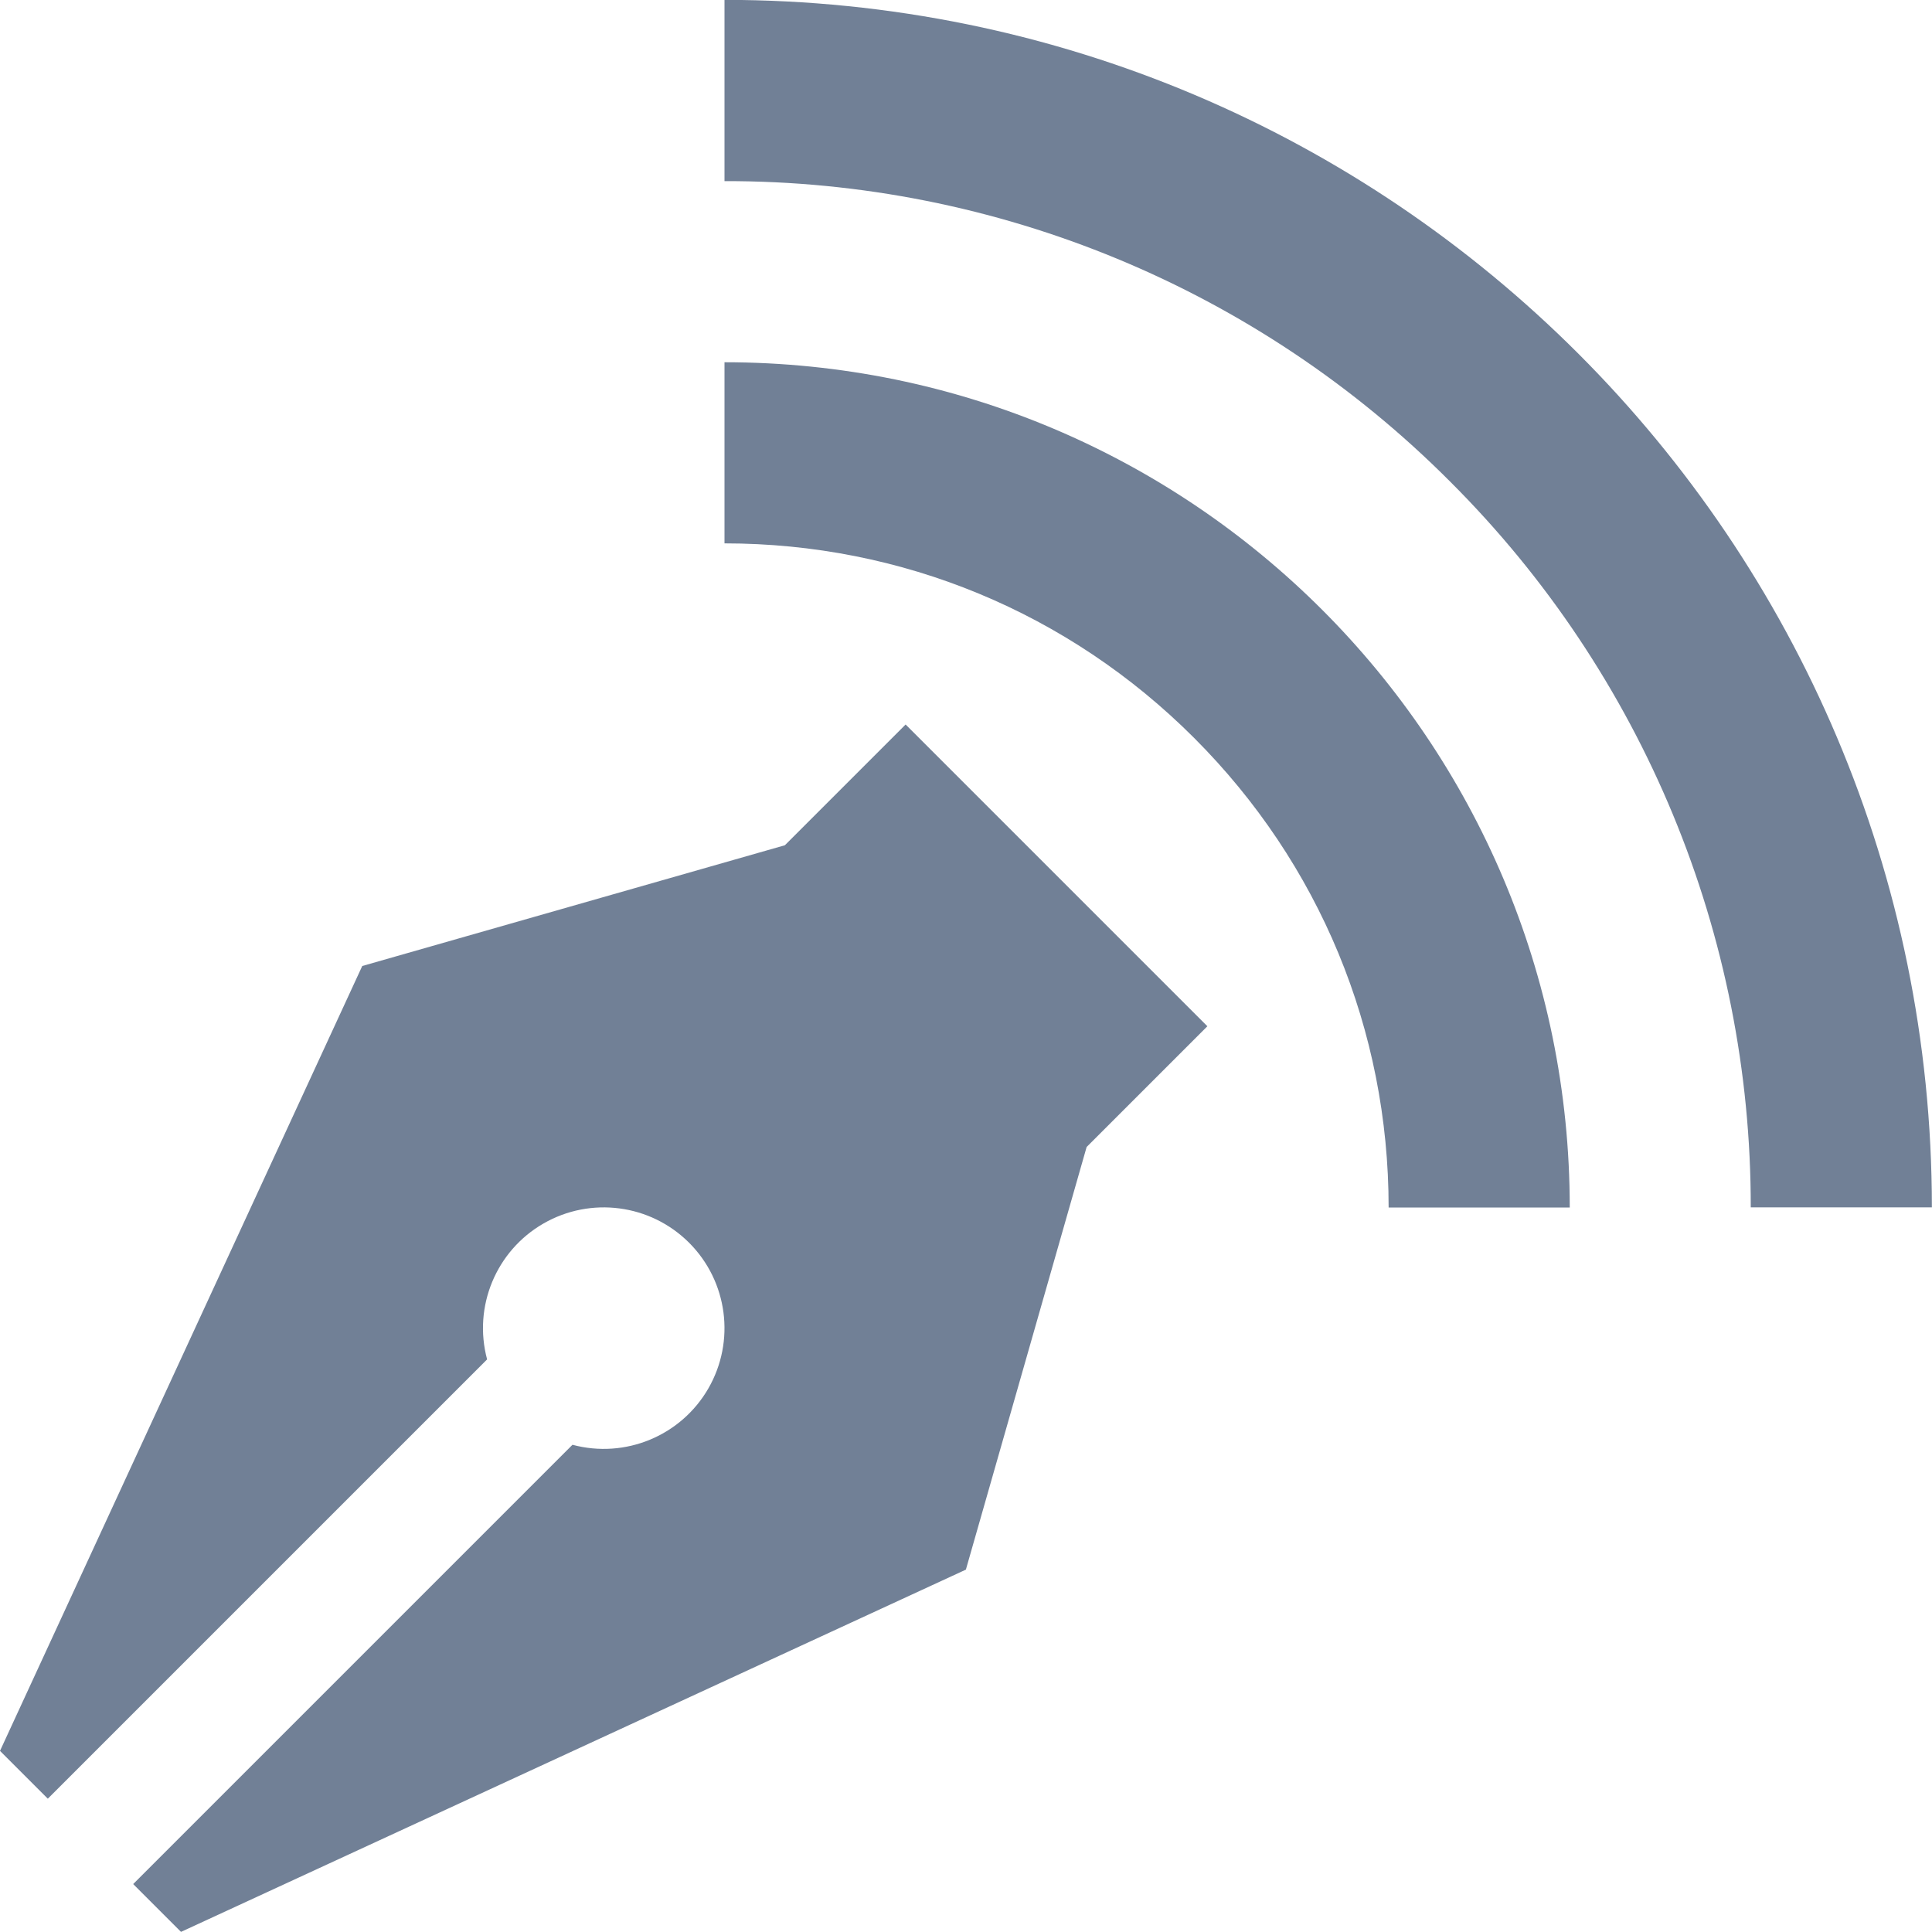
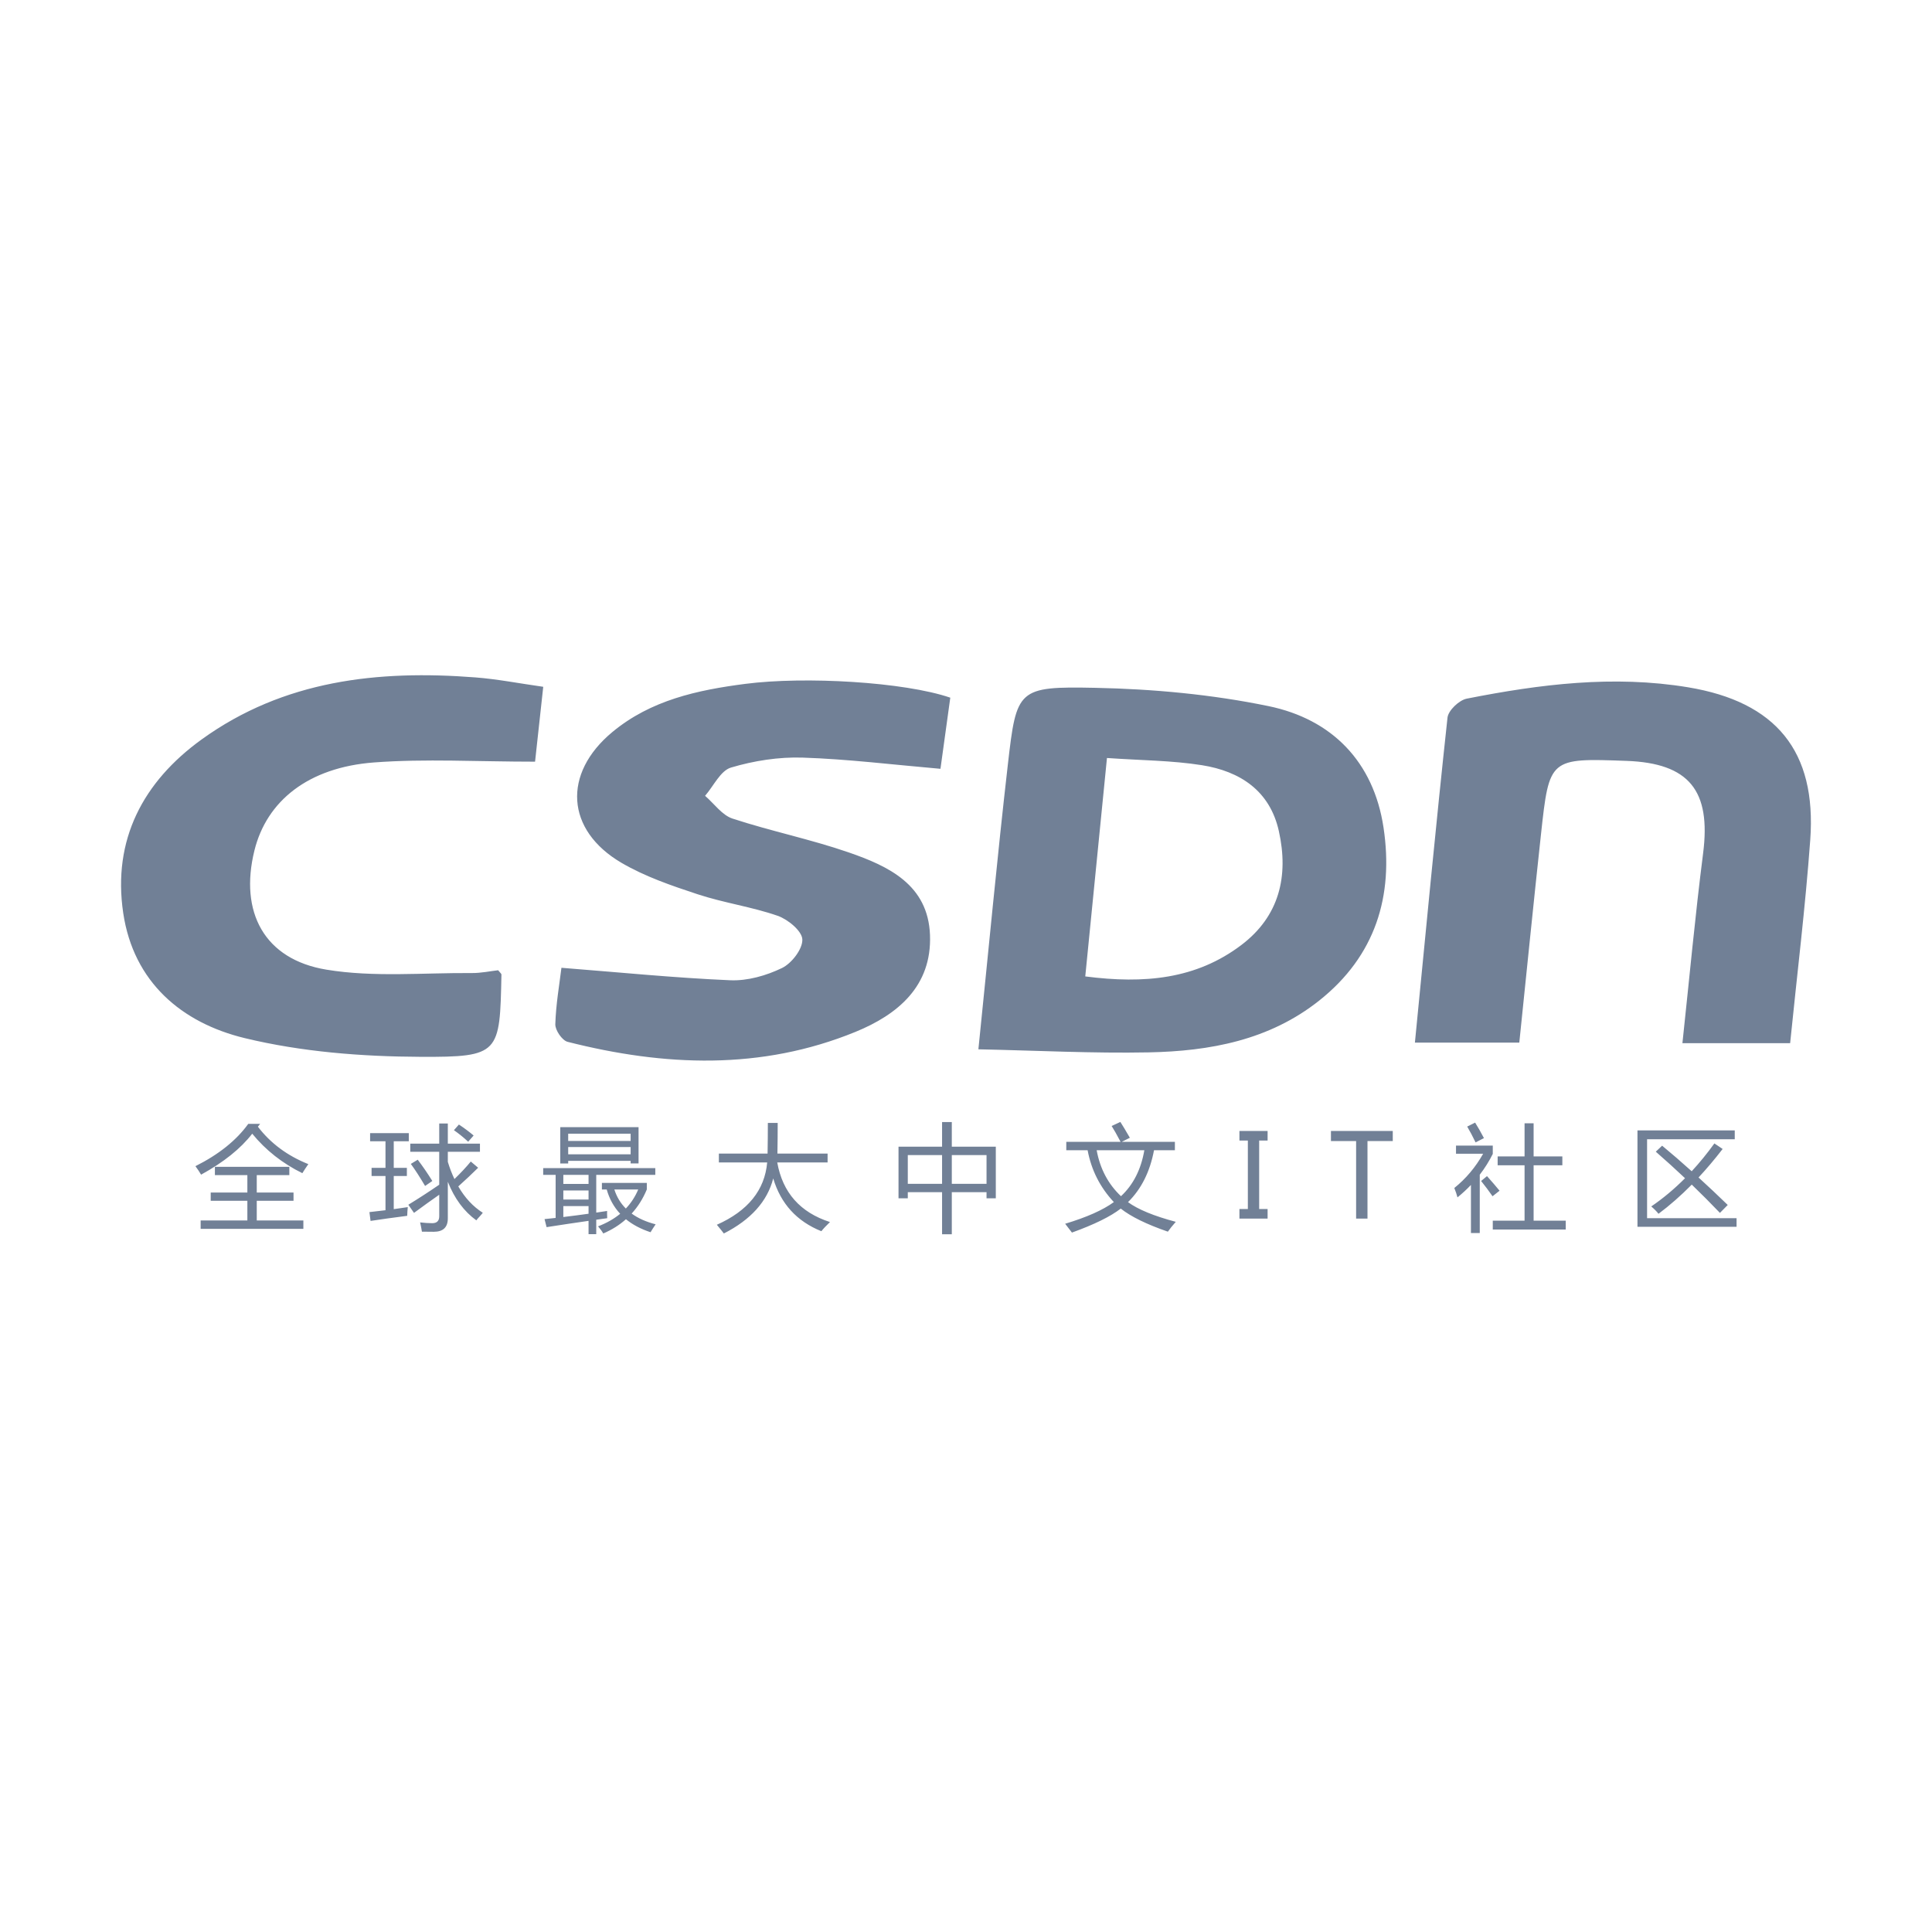
- <svg xmlns="http://www.w3.org/2000/svg" t="1595558672438" class="icon" viewBox="0 0 1024 1024" version="1.1" p-id="1914" width="64" height="64">
+ <svg xmlns="http://www.w3.org/2000/svg" t="1595559084798" class="icon" viewBox="0 0 1024 1024" version="1.1" p-id="2320" data-spm-anchor-id="a313x.7781069.0.i9" width="64" height="64">
  <defs>
    <style type="text/css" />
  </defs>
-   <path d="M384 0v96a541.44 541.44 0 0 1 384.64 159.296 542.208 542.208 0 0 1 159.296 384.64h96c0-353.472-286.528-640-640-640z" p-id="1915" fill="#718096" />
-   <path d="M384 192v96c94.016 0 182.4 36.608 248.896 103.104S736 545.984 736 640H832a448 448 0 0 0-448-448zM480 384l-64 64L192 512l-192 416 25.344 25.344 232.832-232.832a64 64 0 1 1 45.248 45.248l-232.832 232.832 25.344 25.344 416-192 64-224 64-64-160-160z" p-id="1916" fill="#718096" />
+   <path d="M672.3 374.247c-30.004-6.186-61.074-9.064-91.75-9.686-41.186-0.835-41.774 0.635-46.343 40.45-5.634 49.097-10.224 98.314-15.64 151.144 31.054 0.647 60.629 2.199 90.162 1.626 32.461-0.629 63.944-6.411 90.444-27.425 29.844-23.666 39.59-55.474 34.12-91.765C728.039 403.725 705.951 381.185 672.3 374.247zM657.901 500.909c-23.899 18.075-51.307 20.666-82.688 16.613 3.779-38.039 7.468-75.167 11.501-115.769 18.167 1.276 34.454 1.294 50.342 3.819 20.17 3.205 36.021 13.485 40.777 34.986C683.1 464.375 678.125 485.615 657.901 500.909zM503.672 369.781c-1.799 13.028-3.473 25.151-5.206 37.703-25.127-2.17-49.037-5.149-73.019-5.934-12.665-0.414-25.857 1.652-38.012 5.276-5.57 1.661-9.214 9.78-13.732 14.97 4.812 4.141 8.978 10.243 14.548 12.071 20.29 6.658 41.375 10.943 61.542 17.913 21.156 7.313 42.117 17.119 43.124 43.802 1.025 27.151-17.099 42.174-39.516 51.339-49.971 20.434-101.25 18.302-152.551 5.274-2.898-0.736-6.616-6.173-6.523-9.32 0.313-10.571 2.18-21.095 3.245-29.928 30.602 2.396 60.003 5.355 89.477 6.612 9.123 0.389 19.112-2.468 27.426-6.487 5.15-2.49 10.989-10.094 10.781-15.165-0.184-4.475-7.631-10.625-13.091-12.52-13.768-4.781-28.475-6.819-42.334-11.387-13.833-4.559-27.959-9.379-40.432-16.687-29.592-17.34-31.312-47.346-4.841-69.317 20.355-16.894 44.993-22.241 70.433-25.527C426.702 358.371 479.268 361.433 503.672 369.781zM959.473 445.083c-2.599 35.797-7 71.465-10.665 107.834-19.322 0-37.141 0-57.091 0 3.669-34.127 6.729-67.477 10.969-100.675 4.238-33.183-7.368-47.763-40.655-48.962-40.755-1.468-40.883-1.483-45.266 38.808-3.951 36.326-7.581 72.687-11.507 110.53-19.436 0-37.173 0-55.328 0 5.7-58.204 11.108-115.277 17.278-172.27 0.41-3.788 6.15-9.251 10.18-10.046 38.78-7.657 77.797-12.578 117.373-6.016C941.271 371.999 962.885 398.085 959.473 445.083zM251.989 359.04c11.636 0.906 23.166 3.169 35.939 4.976-1.663 15.231-3.163 28.964-4.334 39.688-30.569 0-58.113-1.639-85.38 0.411-34.805 2.617-56.879 20.388-63.369 46.69-8.036 32.568 5.163 57.681 38.145 63.13 25.119 4.15 51.36 1.601 77.102 1.802 4.855 0.038 9.718-1.01 13.933-1.484 1.094 1.38 1.758 1.828 1.749 2.26-0.845 41.947-0.855 43.796-42.838 43.627-31.178-0.126-63.113-2.622-93.29-9.932-33.339-8.078-58.892-29.676-64.336-66.285-5.776-38.832 10.547-69.608 41.553-91.998C150.32 360.549 200.264 355.015 251.989 359.04z" p-id="2321" fill="#718096" />
+   <path d="M137.883 595.667l-1.199 1.499c6.716 8.794 15.629 15.41 26.742 19.847-1.239 1.759-2.298 3.357-3.177 4.797-10.553-5.196-19.407-12.172-26.562-20.926-6.116 7.914-15.15 15.15-27.101 21.705-0.799-1.359-1.799-2.858-2.998-4.497 12.351-6.196 21.685-13.67 28.001-22.425L137.883 595.668zM106.345 646.872l24.763 0 0-10.433-19.426 0 0-4.377 19.426 0 0-9.233-17.208 0 0-4.377 39.454 0 0 4.377-17.268 0 0 9.233 19.487 0 0 4.377-19.487 0 0 10.433 24.704 0 0 4.437-54.443 0L106.346 646.872zM195.805 642.435c2.698-0.279 5.536-0.61 8.514-0.99l0-18.138-7.375 0 0-4.317 7.375 0 0-14.091-8.155 0 0-4.317 20.506 0 0 4.317-7.975 0 0 14.091 6.955 0 0 4.317-6.955 0 0 17.568c2.399-0.34 4.876-0.7 7.435-1.08-0.161 1.599-0.26 3.137-0.3 4.617-7.475 0.96-13.951 1.858-19.426 2.698L195.805 642.435zM216.43 638.537c5.217-3.177 10.673-6.716 16.369-10.613L232.799 610.477l-15.35 0 0-4.317 15.35 0 0-10.673 4.557 0 0 10.673 17.029 0 0 4.317-17.029 0 0 5.337c1 3.278 2.168 6.316 3.508 9.114 3.458-3.357 6.346-6.456 8.664-9.294l3.898 3.298c-3.298 3.258-6.805 6.555-10.523 9.893 3.477 6.016 7.805 10.673 12.982 13.97-0.239 0.36-0.76 0.979-1.558 1.858-0.88 0.919-1.499 1.639-1.858 2.158-6.555-4.737-11.592-11.552-15.11-20.446l0 19.367c0 4.756-2.478 7.136-7.435 7.136-1.96 0-4.057-0.02-6.295-0.06-0.239-1.519-0.56-3.158-0.96-4.917 2.358 0.279 4.497 0.42 6.416 0.42 2.477 0 3.718-1.219 3.718-3.657l0-11.422c-4.137 2.879-8.594 6.086-13.371 9.623L216.43 638.537zM217.749 616.892l3.657-2.219c2.598 3.397 5.176 7.155 7.735 11.273l-3.837 2.638C222.546 623.908 220.028 620.01 217.749 616.892zM240.594 599.024l2.638-2.998c2.838 1.879 5.436 3.817 7.795 5.816l-2.879 3.298C245.79 602.941 243.272 600.903 240.594 599.024zM288.621 646.152c1.959-0.2 3.917-0.409 5.876-0.629l0-22.815-6.595 0 0-3.598 59.419 0 0 3.598-31.299 0 0 19.996c1.919-0.279 3.837-0.57 5.756-0.87-0.041 0.719-0.02 1.999 0.06 3.837-1.879 0.26-3.818 0.53-5.816 0.809l0 7.645-4.077 0 0-7.045c-6.876 0.979-14.29 2.089-22.245 3.328L288.621 646.152zM296.955 597.405l41.492 0 0 19.247-4.198 0 0-1.379L301.153 615.273l0 1.379-4.198 0L296.955 597.405zM298.574 627.505l13.371 0 0-4.797L298.574 622.707 298.574 627.505zM298.574 635.779l13.371 0 0-4.797L298.574 630.982 298.574 635.779zM311.946 643.305l0-4.047L298.574 639.257l0 5.786C303.091 644.503 307.549 643.924 311.946 643.305zM334.251 600.883 301.153 600.883l0 3.837 33.098 0L334.251 600.883zM301.153 611.796l33.098 0 0-3.837L301.153 607.958 301.153 611.796zM319.021 630.443l0-3.477 23.804 0 0 3.477c-2.038 4.897-4.717 9.153-8.035 12.771 3.418 2.498 7.654 4.397 12.712 5.696-1.04 1.519-1.939 2.918-2.698 4.198-5.156-1.699-9.503-3.997-13.041-6.895-3.437 3.078-7.446 5.596-12.022 7.555-0.679-1.199-1.599-2.458-2.758-3.777 4.537-1.739 8.443-3.957 11.722-6.656-3.338-3.577-5.716-7.874-7.136-12.892L319.021 630.443zM338.267 630.443l-12.651 0c1.259 3.938 3.287 7.305 6.086 10.103C334.48 637.628 336.668 634.261 338.267 630.443zM379.939 649.15c16.489-7.335 25.382-18.348 26.682-33.037l-25.603 0 0-4.677 25.813 0c0.1-5.376 0.149-10.793 0.149-16.249l5.217 0c0 5.376-0.05 10.793-0.149 16.249l26.592 0 0 4.677-26.682 0c2.838 15.969 12.152 26.502 27.941 31.599-2.038 1.959-3.558 3.577-4.557 4.857-13.011-5.236-21.515-14.561-25.513-27.971-3.118 12.131-11.842 21.855-26.172 29.17C382.858 652.688 381.619 651.149 379.939 649.15zM476.234 607.778l23.085 0 0-13.071 5.156 0 0 13.071 23.324 0 0 27.342-4.917 0 0-3.238-18.407 0 0 22.305-5.156 0 0-22.305-18.168 0 0 3.238-4.917 0L476.234 607.778zM481.15 627.445l18.168 0 0-15.23-18.168 0L481.15 627.445zM522.883 612.215l-18.407 0 0 15.23 18.407 0L522.883 612.215zM565.154 605.2l28.78 0c-2.019-3.837-3.598-6.635-4.737-8.394l4.617-2.158c1.119 1.719 2.798 4.517 5.037 8.394l-4.317 2.158 28.181 0 0 4.437-11.063 0c-2.139 11.412-6.735 20.586-13.791 27.522 5.316 3.877 13.76 7.356 25.333 10.433-1.839 2.078-3.238 3.817-4.198 5.217-11.273-3.898-19.596-7.975-24.973-12.232-5.396 4.198-14.02 8.434-25.872 12.712-1.04-1.399-2.239-2.958-3.598-4.677 11.432-3.437 20.036-7.265 25.813-11.483-7.295-7.795-11.932-16.958-13.911-27.491l-11.302 0L565.153 605.2zM606.526 609.637l-25.273 0c1.799 9.833 6.096 17.958 12.892 24.373C600.64 627.974 604.767 619.85 606.526 609.637zM671.852 604.51l-4.467 0 0 36.306 4.467 0 0 5.066-14.93 0 0-5.066 4.467 0 0-36.306-4.467 0 0-5.066 14.93 0L671.852 604.51zM738.197 604.78l-13.401 0 0 41.102-6.026 0 0-41.102-13.341 0 0-5.337 32.767 0L738.196 604.78zM771.714 611.496l0-4.317 19.487 0 0 4.437c-1.939 3.877-4.238 7.545-6.895 11.003l0 30.909-4.677 0 0-25.482c-2.198 2.319-4.577 4.517-7.136 6.595-0.36-1.439-0.919-3.098-1.679-4.976 6.156-4.957 11.252-11.013 15.289-18.168L771.714 611.496zM777.649 597.105l4.198-2.099c1.479 2.359 3.038 5.096 4.677 8.214l-4.437 2.279C780.528 602.262 779.049 599.464 777.649 597.105zM785.024 625.946l3.118-2.579c2.439 2.718 4.657 5.297 6.656 7.735l-3.718 2.938C789.161 631.283 787.144 628.584 785.024 625.946zM791.201 646.991l16.849 0 0-29.38-14.27 0 0-4.677 14.27 0 0-17.568 4.797 0 0 17.568 15.23 0 0 4.677-15.23 0 0 29.38 17.029 0 0 4.677-38.674 0L791.202 646.991zM867.889 599.144l51.565 0 0 4.677-46.468 0 0 41.851 47.428 0 0 4.557-52.524 0L867.89 599.144zM877.602 610.416l3.357-3.177c4.997 4.117 10.223 8.635 15.679 13.551 4.177-4.517 8.184-9.434 12.022-14.75l4.377 2.938c-4.198 5.437-8.455 10.473-12.771 15.11 4.976 4.537 10.133 9.394 15.469 14.57l-4.137 4.198c-4.837-5.056-9.814-10.053-14.93-14.989-5.777 5.856-11.652 11.013-17.628 15.469-0.96-1.239-2.239-2.538-3.837-3.898 6.276-4.277 12.242-9.264 17.898-14.96C888.084 619.74 882.919 615.053 877.602 610.416z" p-id="2322" fill="#718096" />
</svg>
